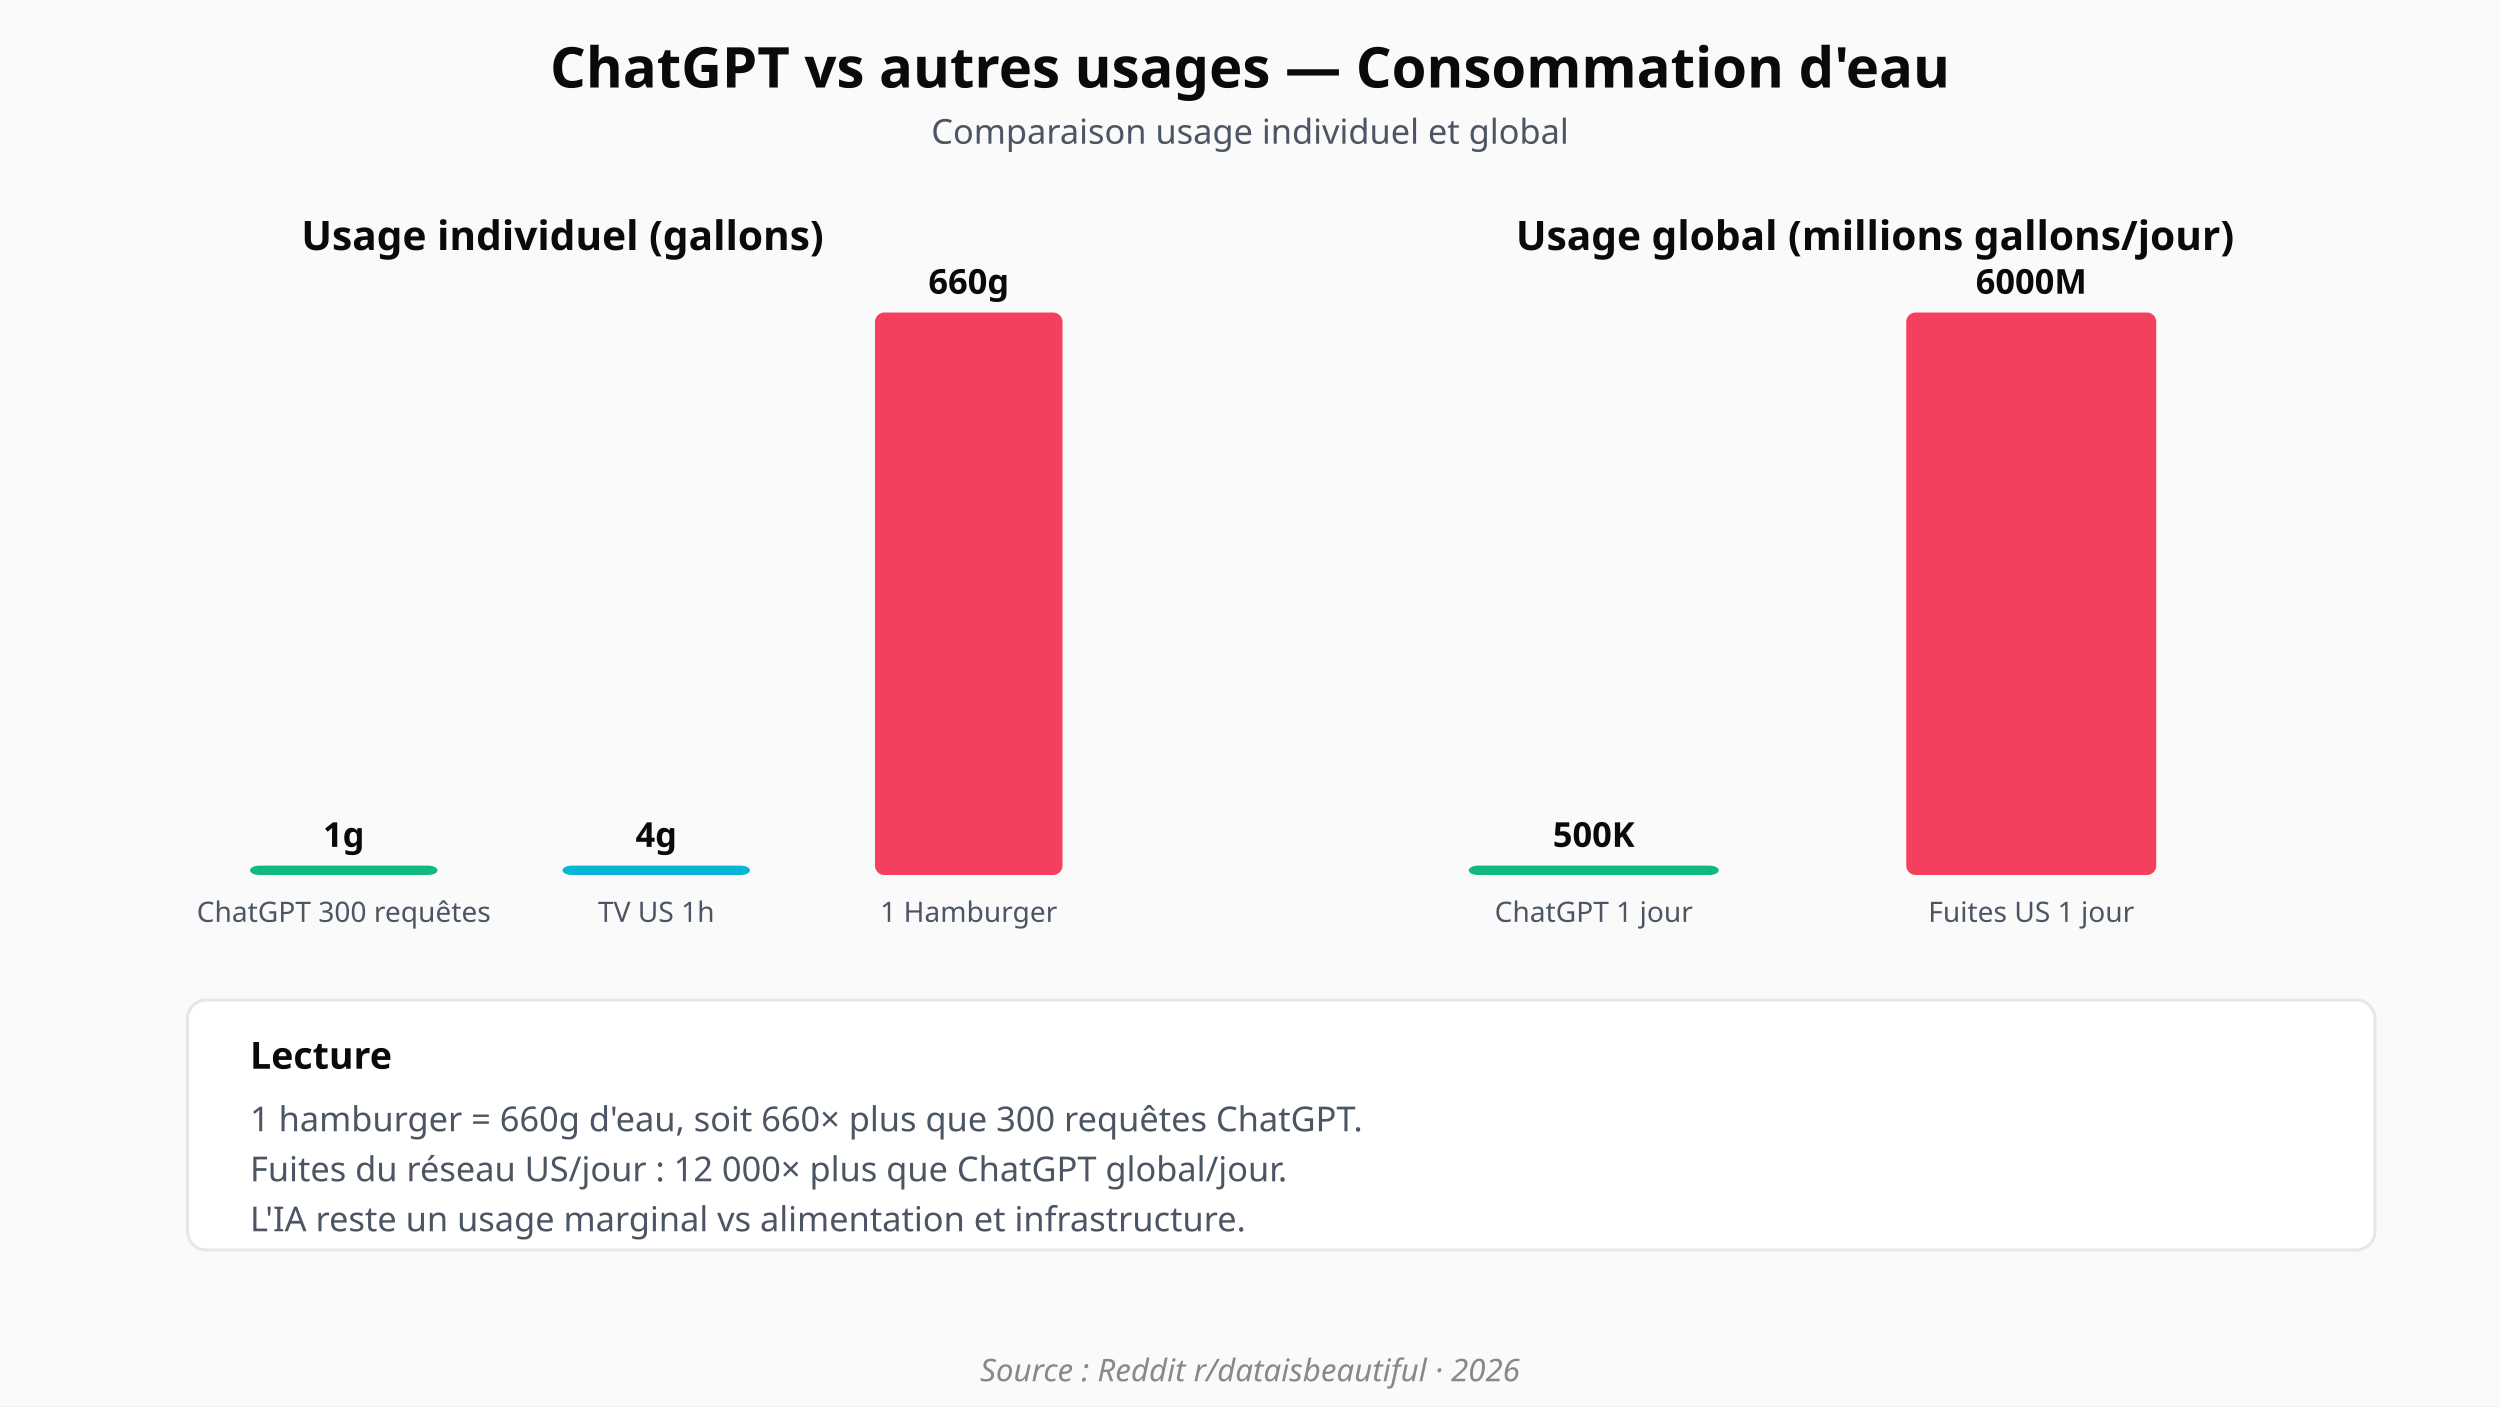
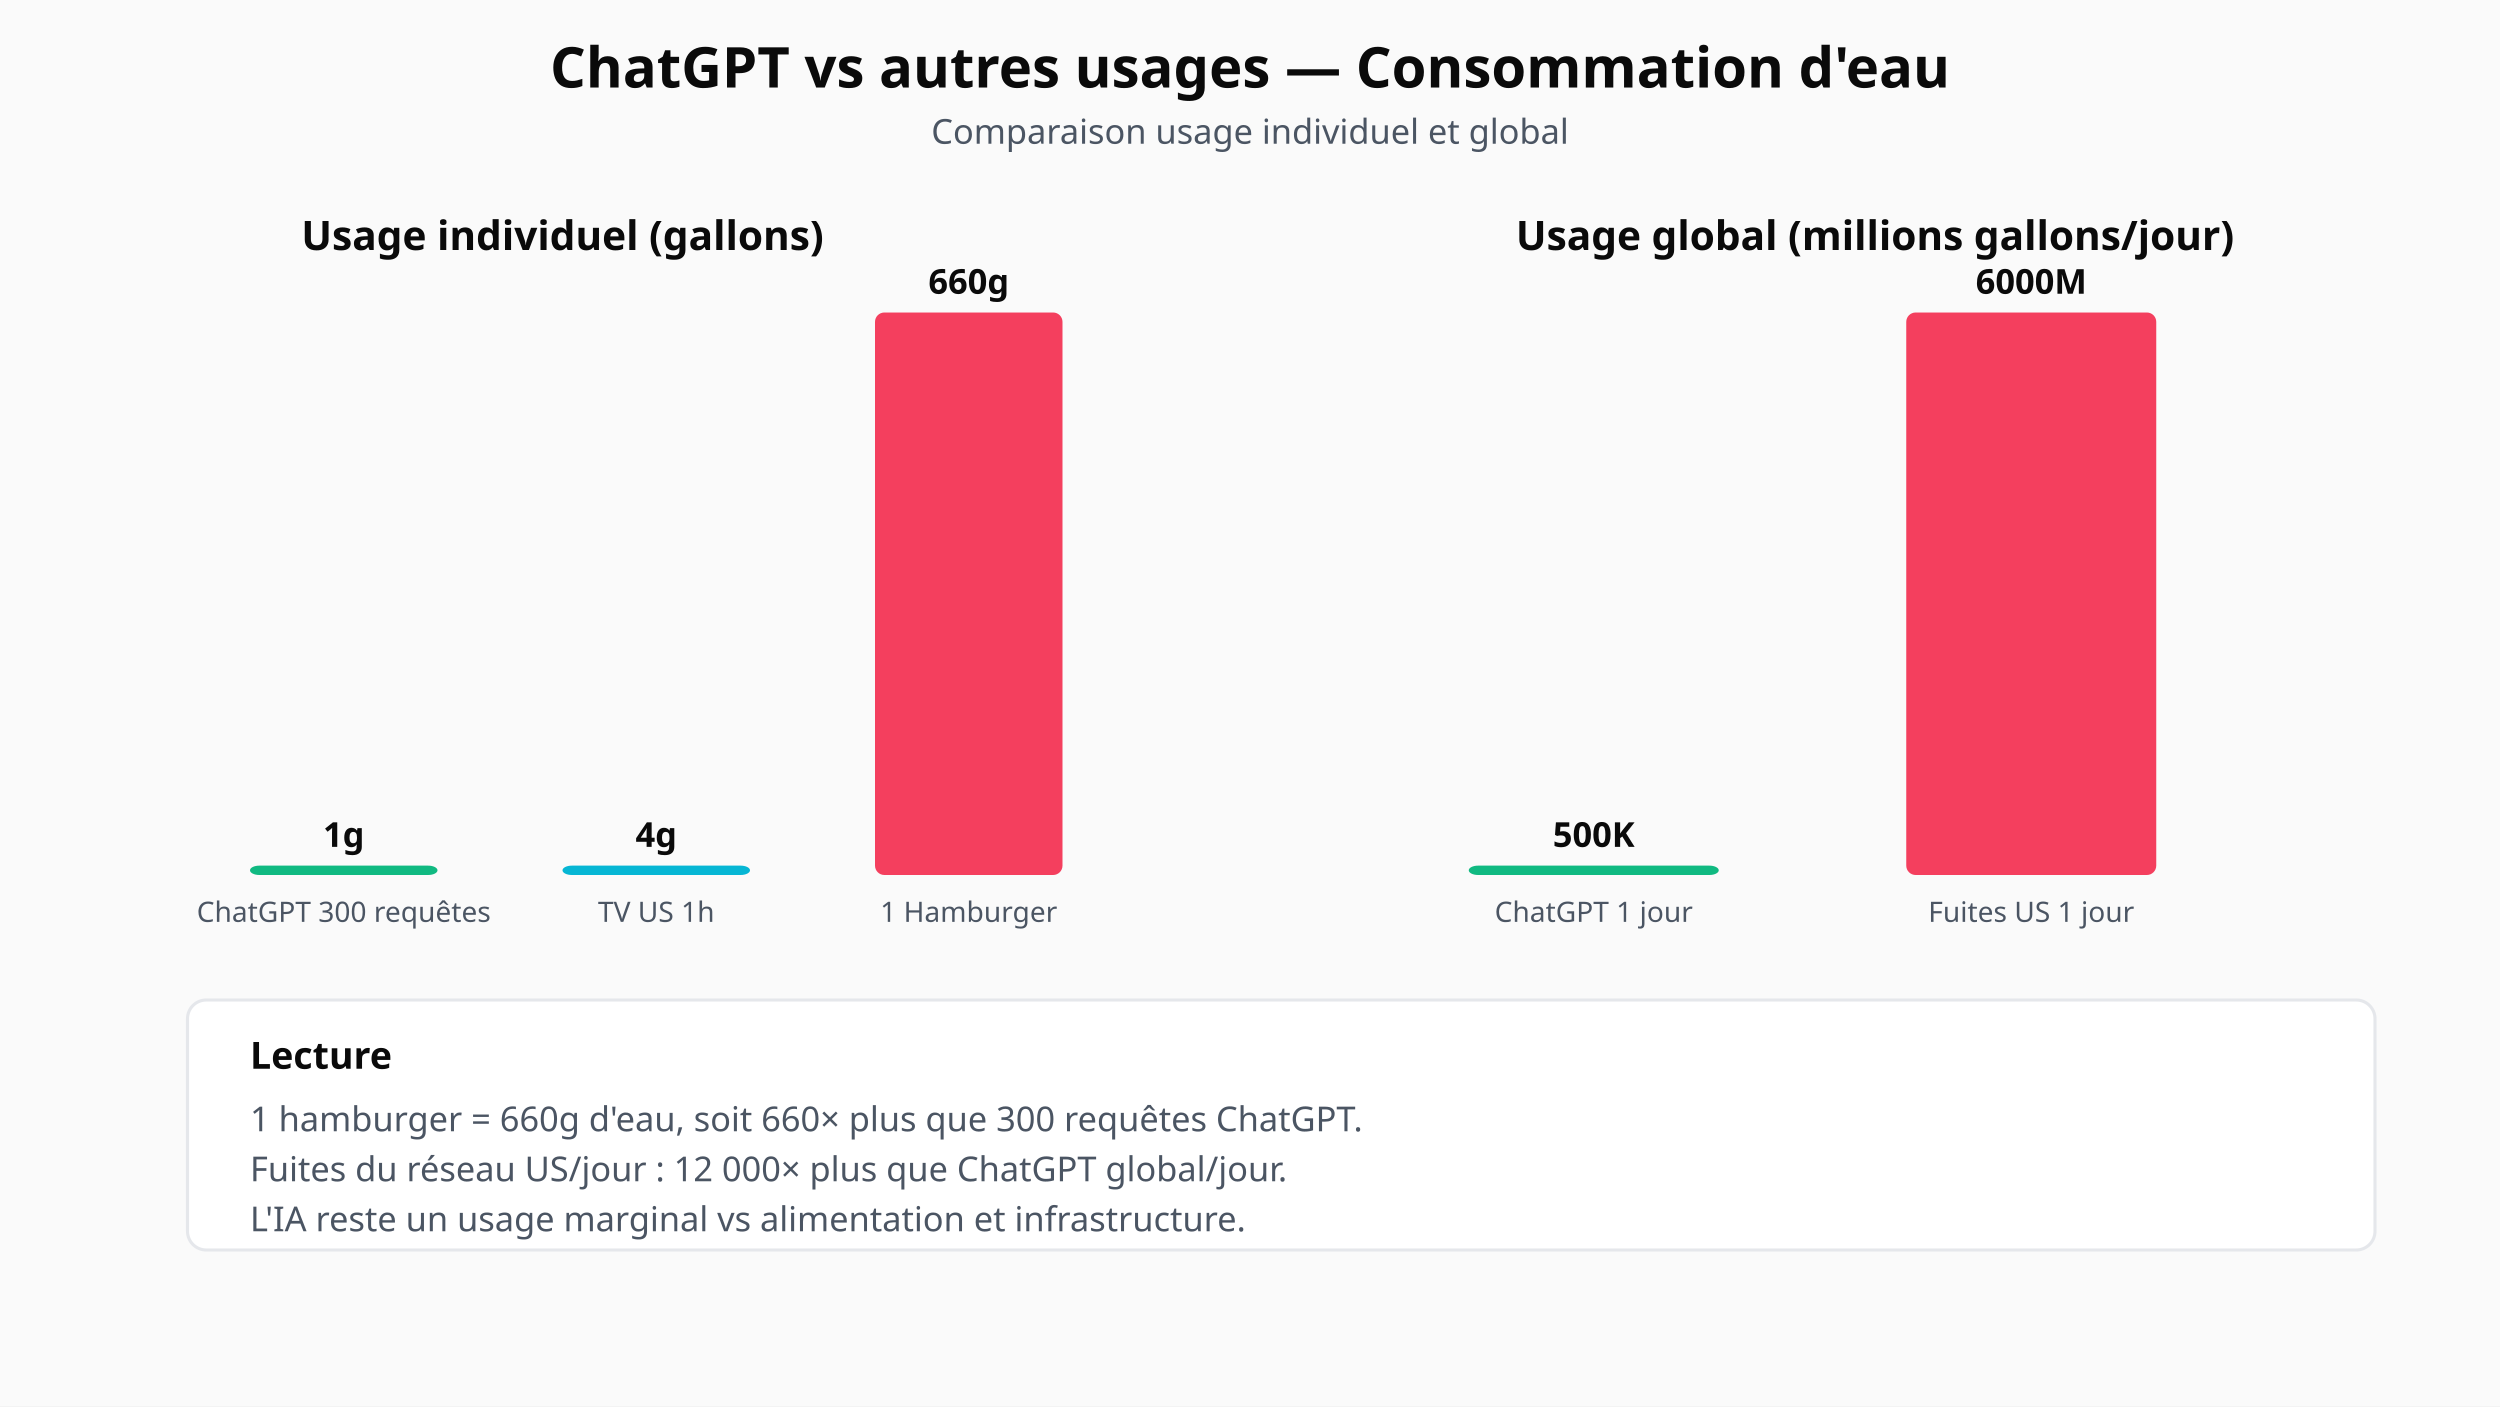
<svg xmlns="http://www.w3.org/2000/svg" viewBox="0 0 800 450" font-family="ui-sans-serif, system-ui">
  <rect width="800" height="450" fill="#fafafa" />
  <text x="400" y="28" text-anchor="middle" fill="#0a0a0a" font-size="18" font-weight="bold">ChatGPT vs autres usages — Consommation d'eau</text>
  <text x="400" y="46" text-anchor="middle" fill="#4b5563" font-size="11">Comparaison usage individuel et global</text>
  <text x="180" y="80" text-anchor="middle" fill="#0a0a0a" font-size="13" font-weight="bold">Usage individuel (gallons)</text>
  <rect x="80" y="277.0" width="60" height="3.0" fill="#10b981" rx="3" />
  <text x="110.0" y="271.0" text-anchor="middle" fill="#0a0a0a" font-size="11" font-weight="600" font-family="ui-monospace">1g</text>
  <text x="110.0" y="295" text-anchor="middle" fill="#4b5563" font-size="9">ChatGPT 300 requêtes</text>
  <rect x="180" y="277.0" width="60" height="3.0" fill="#06b6d4" rx="3" />
  <text x="210.0" y="271.0" text-anchor="middle" fill="#0a0a0a" font-size="11" font-weight="600" font-family="ui-monospace">4g</text>
  <text x="210.0" y="295" text-anchor="middle" fill="#4b5563" font-size="9">TV US 1h</text>
  <rect x="280" y="100.0" width="60" height="180.0" fill="#f43f5e" rx="3" />
  <text x="310.0" y="94.0" text-anchor="middle" fill="#0a0a0a" font-size="11" font-weight="600" font-family="ui-monospace">660g</text>
  <text x="310.0" y="295" text-anchor="middle" fill="#4b5563" font-size="9">1 Hamburger</text>
  <text x="600" y="80" text-anchor="middle" fill="#0a0a0a" font-size="13" font-weight="bold">Usage global (millions gallons/jour)</text>
  <rect x="470" y="277.0" width="80" height="3.0" fill="#10b981" rx="3" />
  <text x="510.0" y="271.0" text-anchor="middle" fill="#0a0a0a" font-size="11" font-weight="600" font-family="ui-monospace">500K</text>
  <text x="510.0" y="295" text-anchor="middle" fill="#4b5563" font-size="9">ChatGPT 1 jour</text>
  <rect x="610" y="100.0" width="80" height="180.0" fill="#f43f5e" rx="3" />
  <text x="650.0" y="94.0" text-anchor="middle" fill="#0a0a0a" font-size="11" font-weight="600" font-family="ui-monospace">6000M</text>
  <text x="650.0" y="295" text-anchor="middle" fill="#4b5563" font-size="9">Fuites US 1 jour</text>
  <g transform="translate(0,320)">
    <rect x="60" y="0" width="700" height="80" fill="#fff" rx="6" stroke="#e5e7eb" />
    <text x="80" y="22" fill="#0a0a0a" font-size="12" font-weight="600">Lecture</text>
    <text x="80" y="42" fill="#4b5563" font-size="11">1 hamburger = 660g d'eau, soit 660× plus que 300 requêtes ChatGPT.</text>
    <text x="80" y="58" fill="#4b5563" font-size="11">Fuites du réseau US/jour : 12 000× plus que ChatGPT global/jour.</text>
    <text x="80" y="74" fill="#4b5563" font-size="11">L'IA reste un usage marginal vs alimentation et infrastructure.</text>
  </g>
-   <text x="400" y="442" text-anchor="middle" fill="#888" font-size="10" font-style="italic">Source : Reddit r/dataisbeautiful · 2026</text>
</svg>
